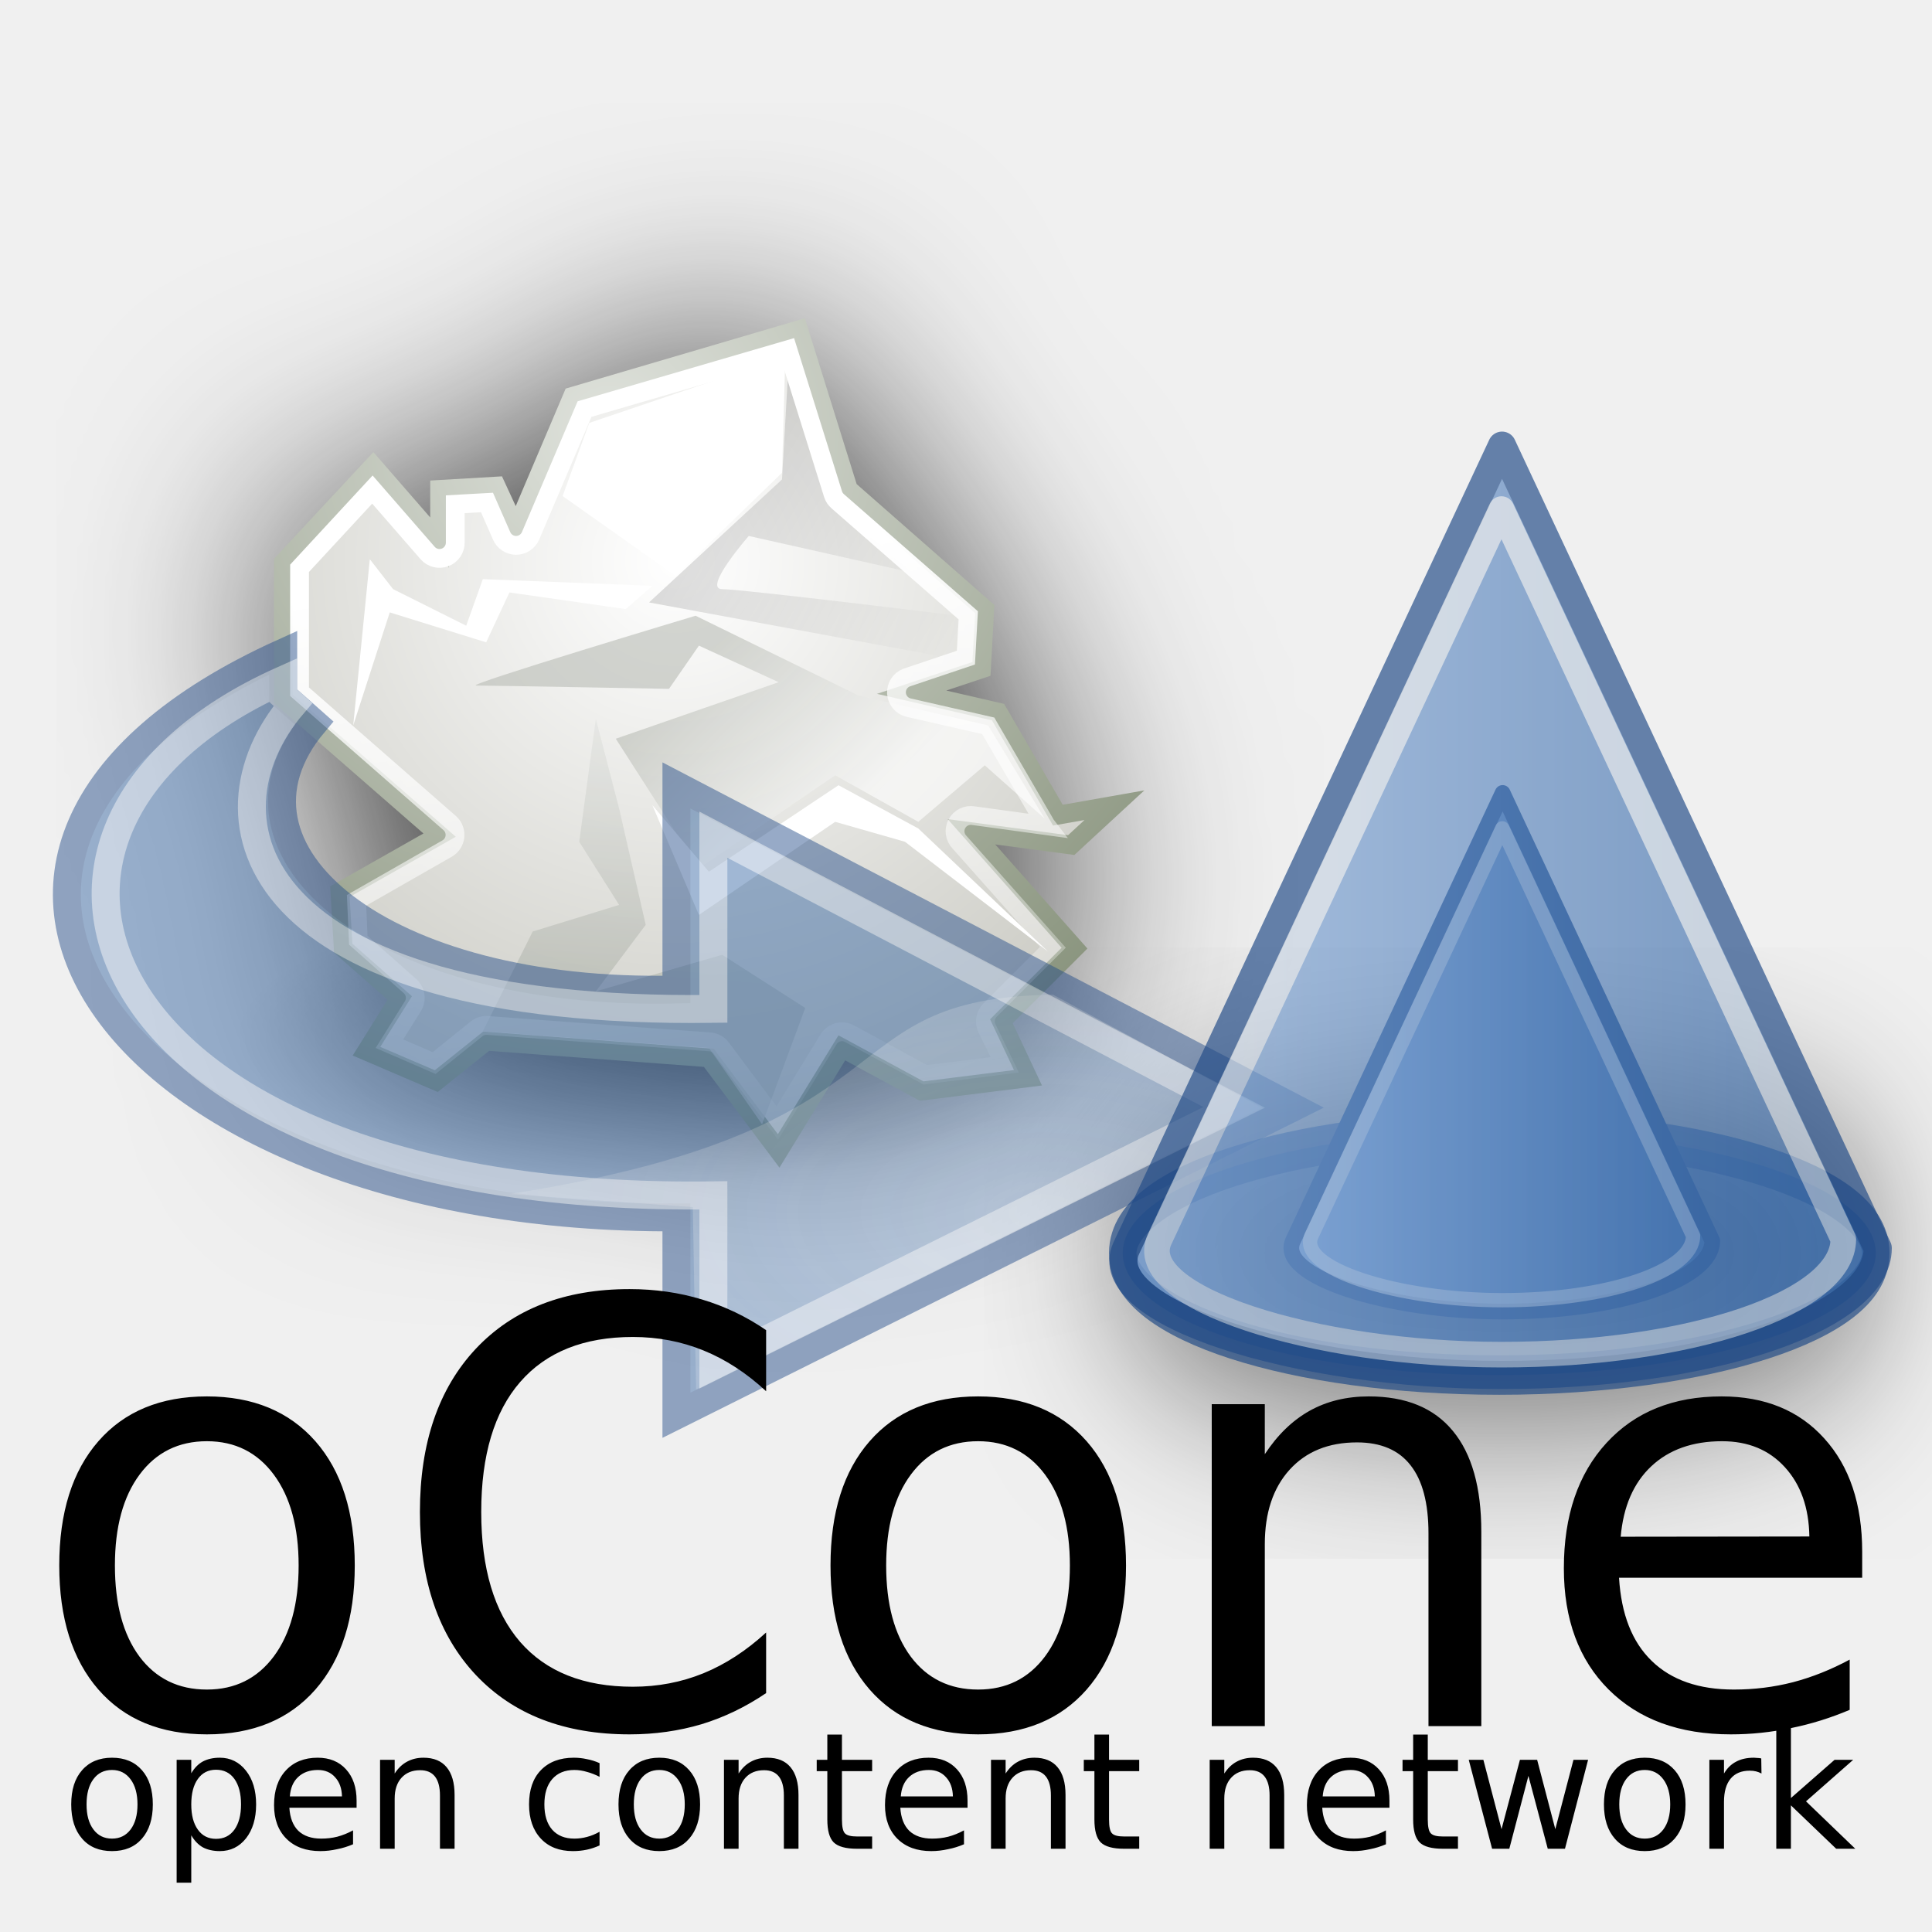
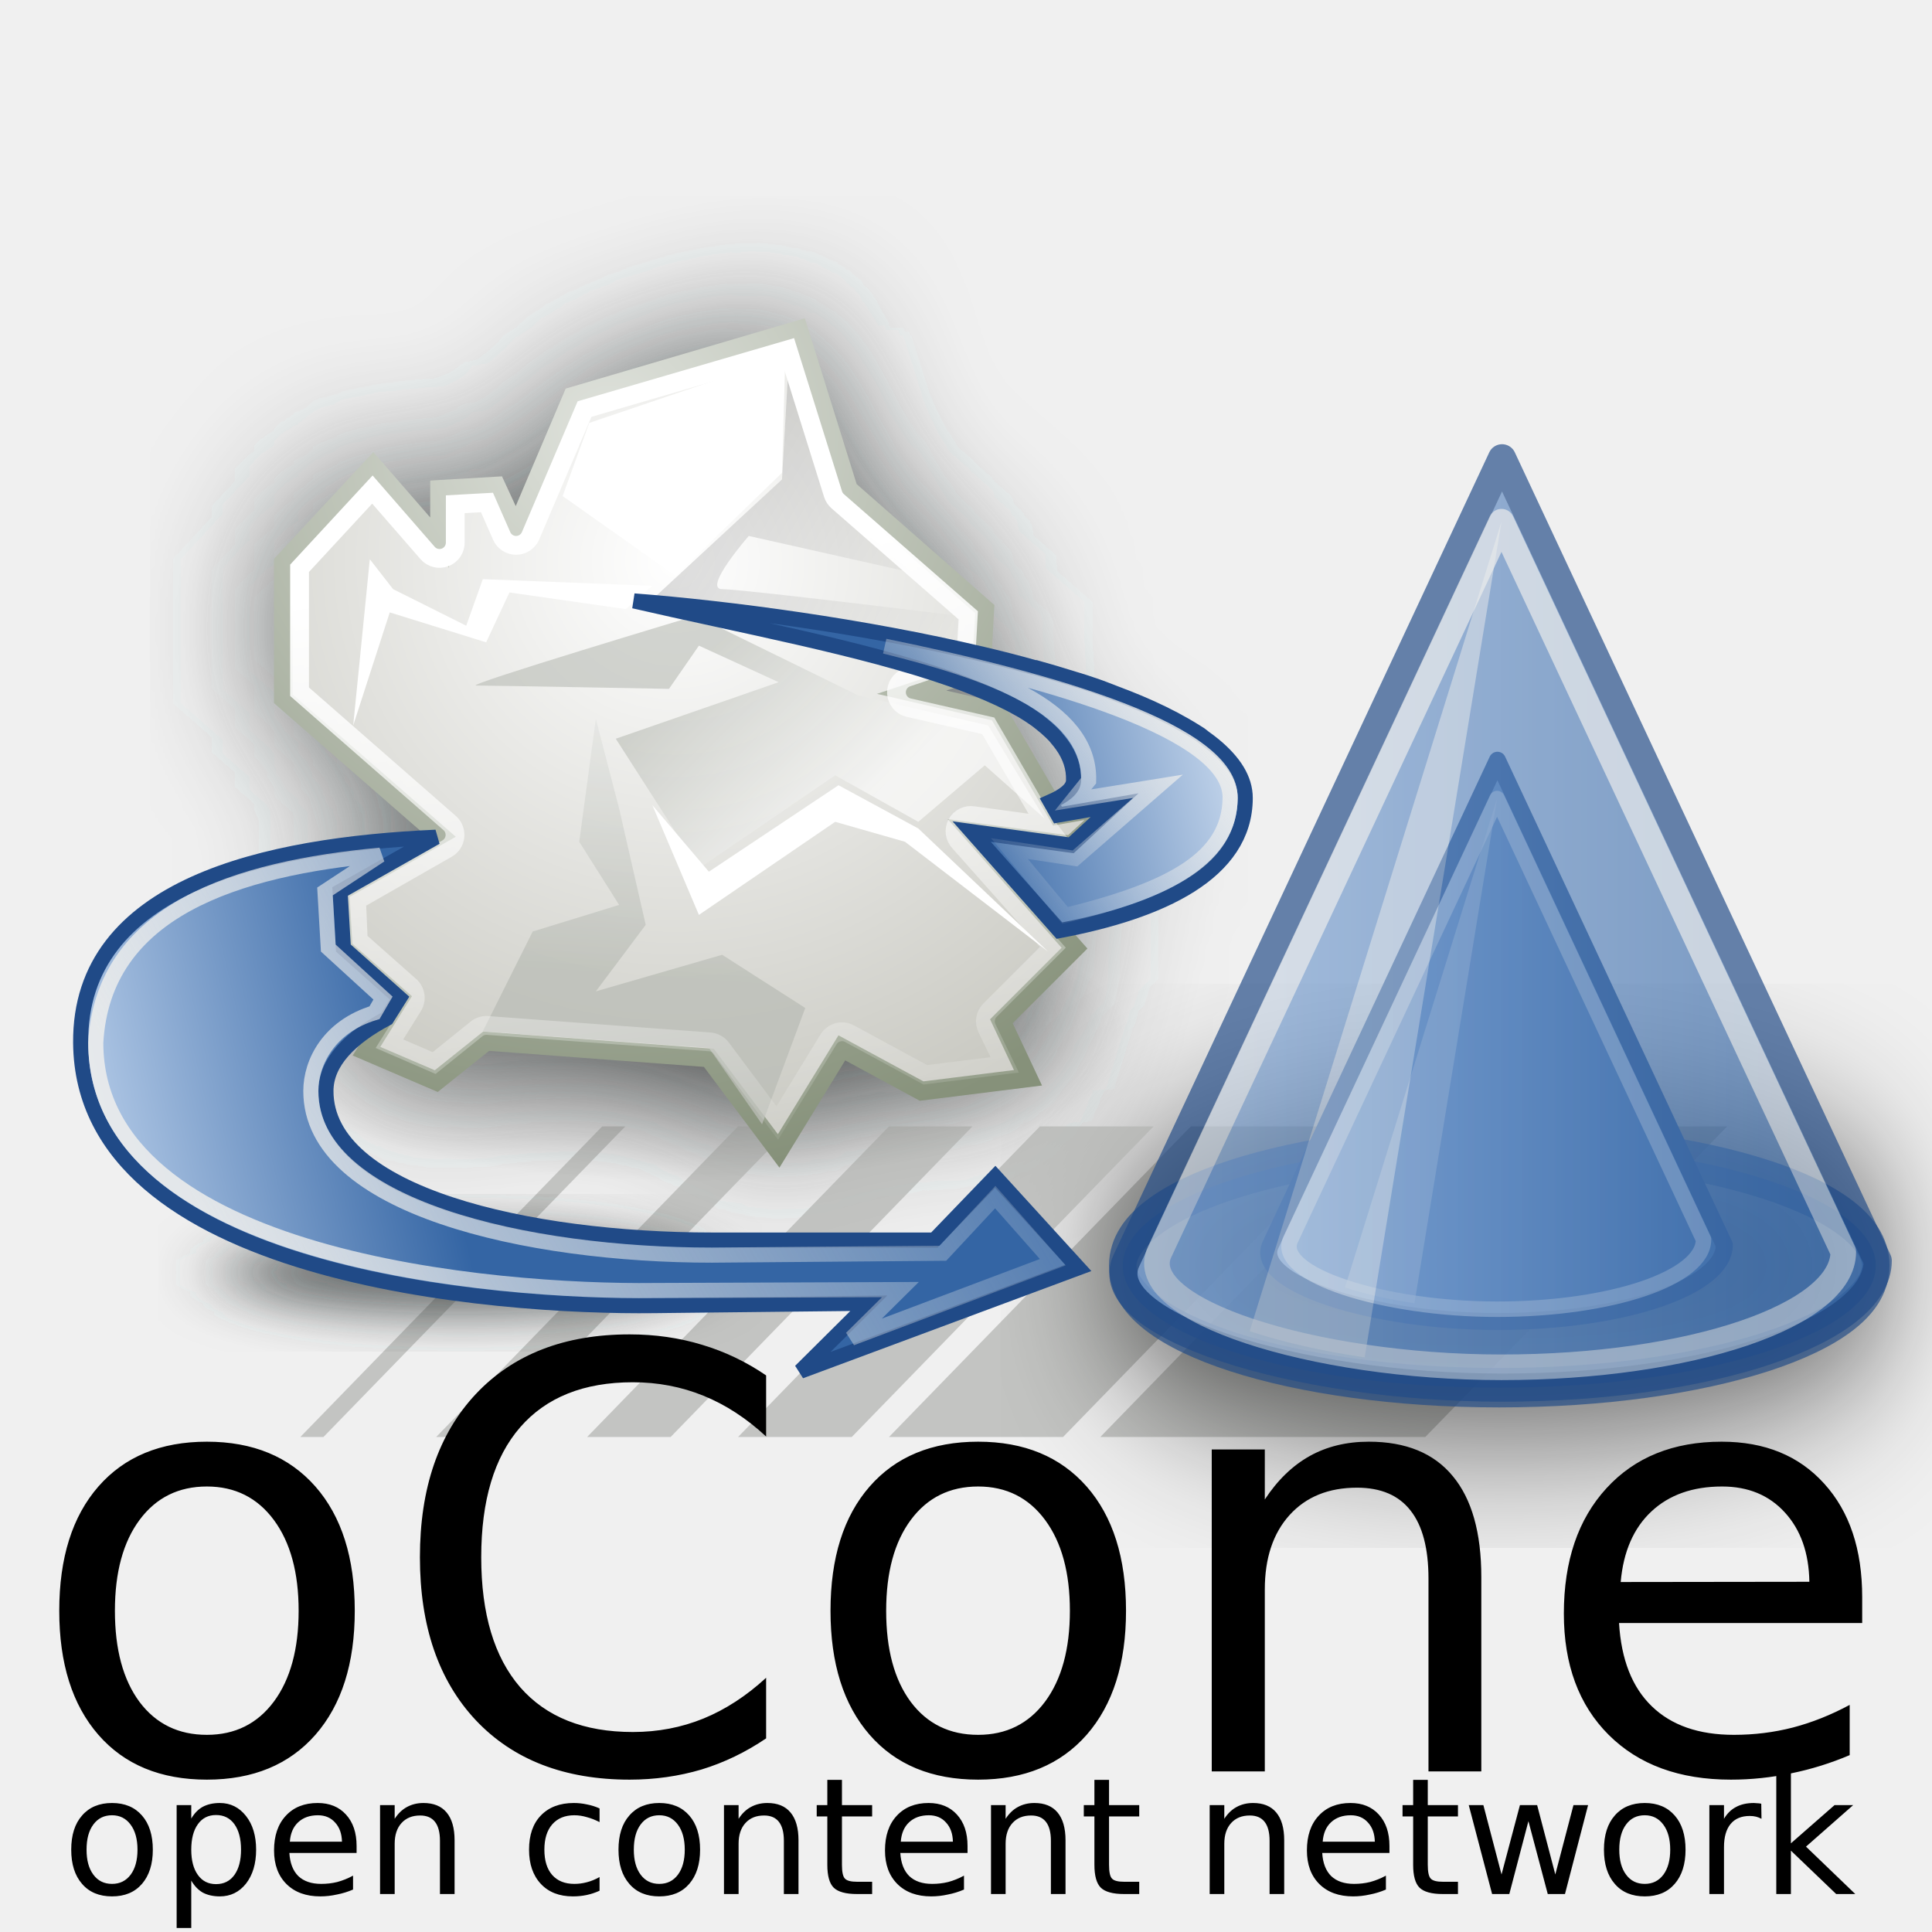
<svg xmlns="http://www.w3.org/2000/svg" xmlns:xlink="http://www.w3.org/1999/xlink" width="128" height="128" id="svg2" version="1.0">
  <defs id="defs4">
+     <linearGradient id="linearGradient6229">
+       <stop style="stop-color:#eeeeec;stop-opacity:1;" offset="0" id="stop6231" />
+       <stop style="stop-color:#eeeeec;stop-opacity:0;" offset="1" id="stop6233" />
+     </linearGradient>
+     <linearGradient id="linearGradient6221">
+       <stop style="stop-color:#eeeeec;stop-opacity:1;" offset="0" id="stop6223" />
+       <stop style="stop-color:#eeeeec;stop-opacity:0;" offset="1" id="stop6225" />
+     </linearGradient>
+     <linearGradient id="linearGradient4254">
+       <stop style="stop-color:#b3cae7;stop-opacity:1;" offset="0" id="stop4256" />
+       <stop id="stop4264" offset="0.283" style="stop-color:#3465a4;stop-opacity:1;" />
+       <stop id="stop4262" offset="0.753" style="stop-color:#3465a4;stop-opacity:1;" />
+       <stop style="stop-color:#cbdbef;stop-opacity:1;" offset="1" id="stop4258" />
+     </linearGradient>
    <linearGradient id="linearGradient9250">
      <stop style="stop-color:#8baedb;stop-opacity:1;" offset="0" id="stop9252" />
      <stop style="stop-color:#3465a4;stop-opacity:1;" offset="1" id="stop9254" />
    </linearGradient>
    <linearGradient id="linearGradient5346">
      <stop style="stop-color:#204a87;stop-opacity:1;" offset="0" id="stop5348" />
      <stop style="stop-color:#204a87;stop-opacity:0;" offset="1" id="stop5350" />
    </linearGradient>
    <linearGradient id="linearGradient5338">
      <stop style="stop-color:#3465a4;stop-opacity:1;" offset="0" id="stop5340" />
      <stop style="stop-color:#3465a4;stop-opacity:0;" offset="1" id="stop5342" />
    </linearGradient>
    <linearGradient gradientUnits="userSpaceOnUse" y2="48.405" x2="23.719" y1="14.464" x1="19.451" id="linearGradient5172" xlink:href="#linearGradient5166" />
    <radialGradient r="22.597" fy="10.854" fx="20.09" cy="10.854" cx="20.09" gradientTransform="matrix(1.790269,0,0,1.769263,-15.81394,-11.94997)" gradientUnits="userSpaceOnUse" id="radialGradient5363" xlink:href="#linearGradient5196" />
    <radialGradient r="22.597" fy="14.211" fx="23.688" cy="14.211" cx="23.688" gradientTransform="matrix(2.135667,0,0,2.110607,-26.90176,-15.66914)" gradientUnits="userSpaceOnUse" id="radialGradient5361" xlink:href="#linearGradient5188" />
    <linearGradient gradientUnits="userSpaceOnUse" y2="18.39" x2="38.714" y1="10.612" x1="25.633" id="linearGradient5182" xlink:href="#linearGradient5176" />
    <linearGradient y2="14.412" x2="23.585" y1="36.51" x1="22.009" gradientUnits="userSpaceOnUse" id="linearGradient5170" xlink:href="#linearGradient5162" />
    <linearGradient gradientUnits="userSpaceOnUse" y2="28.555" x2="32.601" y1="20.246" x1="24.366" id="linearGradient5168" xlink:href="#linearGradient5162" />
    <radialGradient gradientUnits="userSpaceOnUse" gradientTransform="matrix(1,0,0,0.325103,0,27.44386)" r="21.478" fy="40.664" fx="24.837" cy="40.664" cx="24.837" id="radialGradient5156" xlink:href="#linearGradient5150" />
    <radialGradient r="20.531" fy="35.878" fx="24.446" cy="35.878" cx="24.446" gradientTransform="matrix(2.049266,0,0,2.049266,-25.65002,-37.31089)" gradientUnits="userSpaceOnUse" id="radialGradient1366" xlink:href="#linearGradient11520" />
    <radialGradient r="6.566" fy="44.565" fx="30.204" cy="44.565" cx="30.204" gradientTransform="matrix(1,0,0,0.338462,0,29.48178)" gradientUnits="userSpaceOnUse" id="radialGradient1356" xlink:href="#linearGradient11508" />
    <radialGradient r="3.834" fy="15.048" fx="27.577" cy="15.048" cx="27.577" gradientTransform="matrix(1.243453,0,0,1.243453,-6.713754,-3.742847)" gradientUnits="userSpaceOnUse" id="radialGradient1354" xlink:href="#linearGradient11494" />
    <radialGradient r="3.834" fy="16.049" fx="27.577" cy="16.049" cx="27.577" gradientTransform="matrix(1.243453,0,0,1.243453,-6.713754,-3.742847)" gradientUnits="userSpaceOnUse" id="radialGradient1352" xlink:href="#linearGradient11494" />
    <radialGradient r="20.531" fy="35.878" fx="24.446" cy="35.878" cx="24.446" gradientTransform="matrix(1.995058,0,0,1.995058,-24.32488,-35.70087)" gradientUnits="userSpaceOnUse" id="radialGradient1350" xlink:href="#linearGradient11520" />
    <radialGradient r="6.566" fy="44.565" fx="30.204" cy="44.565" cx="30.204" gradientTransform="matrix(1,0,0,0.338462,0,29.48178)" gradientUnits="userSpaceOnUse" id="radialGradient1348" xlink:href="#linearGradient11508" />
    <radialGradient xlink:href="#linearGradient11508" id="radialGradient11532" gradientUnits="userSpaceOnUse" gradientTransform="matrix(1,0,0,0.338462,0,29.48178)" cx="30.204" cy="44.565" fx="30.204" fy="44.565" r="6.566" />
    <radialGradient xlink:href="#linearGradient11520" id="radialGradient11526" cx="24.446" cy="35.878" fx="24.446" fy="35.878" r="20.531" gradientUnits="userSpaceOnUse" gradientTransform="matrix(1.995058,0,0,1.995058,-24.32488,-35.70087)" />
    <radialGradient xlink:href="#linearGradient11508" id="radialGradient11514" cx="30.204" cy="44.565" fx="30.204" fy="44.565" r="6.566" gradientTransform="matrix(1,0,0,0.338462,0,29.48178)" gradientUnits="userSpaceOnUse" />
    <radialGradient xlink:href="#linearGradient11494" id="radialGradient11504" gradientUnits="userSpaceOnUse" gradientTransform="matrix(1.243453,0,0,1.243453,-6.713754,-3.742847)" cx="27.577" cy="16.049" fx="27.577" fy="16.049" r="3.834" />
    <radialGradient xlink:href="#linearGradient11494" id="radialGradient11500" cx="27.577" cy="15.048" fx="27.577" fy="15.048" r="3.834" gradientUnits="userSpaceOnUse" gradientTransform="matrix(1.243453,0,0,1.243453,-6.713754,-3.742847)" />
    <radialGradient xlink:href="#linearGradient11399" id="radialGradient11441" gradientUnits="userSpaceOnUse" gradientTransform="matrix(1,0,0,0.487395,0,20.06483)" cx="12.071" cy="39.143" fx="12.071" fy="39.143" r="8.5" />
    <linearGradient xlink:href="#linearGradient11415" id="linearGradient11439" gradientUnits="userSpaceOnUse" gradientTransform="translate(-60.85714,0.428571)" x1="13.267" y1="19.774" x2="26.759" y2="33.462" />
    <linearGradient xlink:href="#linearGradient11415" id="linearGradient11427" gradientUnits="userSpaceOnUse" x1="9.696" y1="9.346" x2="35.68" y2="39.034" gradientTransform="translate(-60.57143,0)" />
    <linearGradient xlink:href="#linearGradient11415" id="linearGradient11425" gradientUnits="userSpaceOnUse" x1="15.828" y1="3.774" x2="43.616" y2="34.462" gradientTransform="translate(-60.28571,-0.285714)" />
    <linearGradient id="linearGradient11399">
      <stop style="stop-color:#000000;stop-opacity:1;" offset="0" id="stop11401" />
      <stop style="stop-color:#000000;stop-opacity:0;" offset="1" id="stop11403" />
    </linearGradient>
    <linearGradient id="linearGradient11415">
      <stop style="stop-color:#204a87;stop-opacity:0;" offset="0" id="stop11417" />
      <stop id="stop11423" offset="0.5" style="stop-color:#204a87;stop-opacity:1;" />
      <stop style="stop-color:#204a87;stop-opacity:0;" offset="1" id="stop11419" />
    </linearGradient>
    <linearGradient id="linearGradient11494">
      <stop style="stop-color:#ef2929;stop-opacity:1;" offset="0" id="stop11496" />
      <stop style="stop-color:#ef2929;stop-opacity:0;" offset="1" id="stop11498" />
    </linearGradient>
    <linearGradient id="linearGradient11508">
      <stop style="stop-color:#000000;stop-opacity:1;" offset="0" id="stop11510" />
      <stop style="stop-color:#000000;stop-opacity:0;" offset="1" id="stop11512" />
    </linearGradient>
    <linearGradient id="linearGradient11520">
      <stop style="stop-color:#ffffff;stop-opacity:1;" offset="0" id="stop11522" />
      <stop style="stop-color:#dcdcdc;stop-opacity:1;" offset="1" id="stop11524" />
    </linearGradient>
    <linearGradient id="linearGradient5150">
      <stop id="stop5152" offset="0" style="stop-color:black;stop-opacity:1;" />
      <stop id="stop5154" offset="1" style="stop-color:black;stop-opacity:0;" />
    </linearGradient>
    <linearGradient id="linearGradient5162">
      <stop id="stop5164" offset="0" style="stop-color:#babdb6;stop-opacity:1;" />
      <stop id="stop5166" offset="1" style="stop-color:white;stop-opacity:1;" />
    </linearGradient>
    <linearGradient id="linearGradient5176">
      <stop id="stop5178" offset="0" style="stop-color:black;stop-opacity:1;" />
      <stop id="stop5180" offset="1" style="stop-color:black;stop-opacity:0;" />
    </linearGradient>
    <linearGradient id="linearGradient5188">
      <stop id="stop5190" offset="0" style="stop-color:white;stop-opacity:1;" />
      <stop id="stop5192" offset="1" style="stop-color:#aeaea3;stop-opacity:1;" />
    </linearGradient>
    <linearGradient id="linearGradient5196">
      <stop id="stop5198" offset="0" style="stop-color:#dfe2dc;stop-opacity:1;" />
      <stop id="stop5200" offset="1" style="stop-color:#86917a;stop-opacity:1;" />
    </linearGradient>
    <linearGradient id="linearGradient5166">
      <stop id="stop5168" offset="0" style="stop-color:white;stop-opacity:1;" />
      <stop id="stop5170" offset="1" style="stop-color:white;stop-opacity:0;" />
    </linearGradient>
    <linearGradient id="linearGradient2187">
      <stop style="stop-color:#ffffff;stop-opacity:1;" offset="0" id="stop2189" />
      <stop style="stop-color:#ffffff;stop-opacity:0;" offset="1" id="stop2191" />
    </linearGradient>
    <linearGradient id="linearGradient2308">
      <stop id="stop2310" offset="0" style="stop-color:#edd400;stop-opacity:1;" />
      <stop id="stop2312" offset="1" style="stop-color:#edd400;stop-opacity:0;" />
    </linearGradient>
    <linearGradient id="linearGradient2326">
      <stop id="stop2328" offset="0" style="stop-color:#ffffff;stop-opacity:1;" />
      <stop id="stop2330" offset="1" style="stop-color:#ffffff;stop-opacity:0;" />
    </linearGradient>
    <linearGradient xlink:href="#linearGradient5338" id="linearGradient5359" gradientUnits="userSpaceOnUse" x1="21.47" y1="21.705" x2="22.182" y2="12.394" />
    <linearGradient xlink:href="#linearGradient5346" id="linearGradient5361" gradientUnits="userSpaceOnUse" x1="21.47" y1="21.705" x2="22.182" y2="12.394" />
    <linearGradient xlink:href="#linearGradient2187" id="linearGradient5363" gradientUnits="userSpaceOnUse" gradientTransform="matrix(0,0.8776898,1.542604,0,-4.747699,6.1285)" x1="17.061" y1="11.395" x2="12.624" y2="12.584" />
    <radialGradient xlink:href="#linearGradient2326" id="radialGradient5365" gradientUnits="userSpaceOnUse" gradientTransform="matrix(-3.28552,0,0,-1.723054,89.10224,59.9971)" cx="15.094" cy="13.283" fx="15.094" fy="13.283" r="10.165" />
    <linearGradient xlink:href="#linearGradient9250" id="linearGradient9262" gradientUnits="userSpaceOnUse" gradientTransform="translate(-7.247845,0.5303301)" x1="49.069" y1="26.809" x2="76.868" y2="26.809" />
-     <linearGradient xlink:href="#linearGradient9250" id="linearGradient9278" gradientUnits="userSpaceOnUse" gradientTransform="translate(-7.247845,0.5303301)" x1="49.069" y1="26.809" x2="76.868" y2="26.809" />
-     <radialGradient xlink:href="#linearGradient2326" id="radialGradient12246" gradientUnits="userSpaceOnUse" gradientTransform="matrix(-6.127166,0,0,-3.213322,161.6009,123.0247)" cx="15.094" cy="13.283" fx="15.094" fy="13.283" r="10.165" />
    <linearGradient xlink:href="#linearGradient2187" id="linearGradient12249" gradientUnits="userSpaceOnUse" gradientTransform="matrix(0,-0.8776898,1.542604,0,-4.570922,61.05348)" x1="17.061" y1="11.395" x2="12.624" y2="12.584" />
    <linearGradient xlink:href="#linearGradient5338" id="linearGradient12252" gradientUnits="userSpaceOnUse" x1="21.47" y1="21.705" x2="22.182" y2="12.394" gradientTransform="translate(0.1767767,-3.181981)" />
    <linearGradient xlink:href="#linearGradient5346" id="linearGradient12254" gradientUnits="userSpaceOnUse" x1="21.47" y1="21.705" x2="22.182" y2="12.394" gradientTransform="translate(0.1767767,-3.181981)" />
    <linearGradient xlink:href="#linearGradient5338" id="linearGradient12271" gradientUnits="userSpaceOnUse" gradientTransform="matrix(1,0,0,-1,0.1767767,67.18198)" x1="21.47" y1="21.705" x2="22.182" y2="12.394" />
    <linearGradient xlink:href="#linearGradient5346" id="linearGradient12273" gradientUnits="userSpaceOnUse" gradientTransform="matrix(1,0,0,-1,0.1767767,67.18198)" x1="21.47" y1="21.705" x2="22.182" y2="12.394" />
-     <linearGradient xlink:href="#linearGradient2187" id="linearGradient12276" gradientUnits="userSpaceOnUse" gradientTransform="matrix(0,-1.636804,2.876801,0,-13.4198,130.9288)" x1="17.061" y1="11.395" x2="12.624" y2="12.584" />
-     <linearGradient xlink:href="#linearGradient5338" id="linearGradient12278" gradientUnits="userSpaceOnUse" gradientTransform="matrix(1.8649,0,0,-1.8649,-4.565818,142.3578)" x1="21.47" y1="21.705" x2="22.182" y2="12.394" />
-     <linearGradient xlink:href="#linearGradient5346" id="linearGradient12280" gradientUnits="userSpaceOnUse" gradientTransform="matrix(1.8649,0,0,-1.8649,-4.565818,142.3578)" x1="21.47" y1="21.705" x2="22.182" y2="12.394" />
-     <filter x="-0.184" width="1.369" y="-0.751" height="2.502" id="filter3552">
-       <feGaussianBlur stdDeviation="2.637" id="feGaussianBlur3554" />
-     </filter>
    <radialGradient xlink:href="#linearGradient5150" id="radialGradient3576" gradientUnits="userSpaceOnUse" gradientTransform="matrix(1,0,0,0.325103,0,27.44386)" cx="24.837" cy="40.664" fx="24.837" fy="40.664" r="21.478" />
    <radialGradient xlink:href="#linearGradient5188" id="radialGradient3578" gradientUnits="userSpaceOnUse" gradientTransform="matrix(2.135667,0,0,2.110607,-26.90176,-15.66914)" cx="23.688" cy="14.211" fx="23.688" fy="14.211" r="22.597" />
    <radialGradient xlink:href="#linearGradient5196" id="radialGradient3580" gradientUnits="userSpaceOnUse" gradientTransform="matrix(1.790269,0,0,1.769263,-15.81394,-11.94997)" cx="20.09" cy="10.854" fx="20.09" fy="10.854" r="22.597" />
    <linearGradient xlink:href="#linearGradient5162" id="linearGradient3582" gradientUnits="userSpaceOnUse" x1="22.009" y1="36.51" x2="23.585" y2="14.412" />
    <linearGradient xlink:href="#linearGradient5162" id="linearGradient3584" gradientUnits="userSpaceOnUse" x1="24.366" y1="20.246" x2="32.601" y2="28.555" />
    <linearGradient xlink:href="#linearGradient5176" id="linearGradient3586" gradientUnits="userSpaceOnUse" x1="25.633" y1="10.612" x2="38.714" y2="18.39" />
    <linearGradient xlink:href="#linearGradient5166" id="linearGradient3588" gradientUnits="userSpaceOnUse" x1="19.451" y1="14.464" x2="23.719" y2="48.405" />
    <linearGradient xlink:href="#linearGradient5176" id="linearGradient3594" gradientUnits="userSpaceOnUse" x1="25.633" y1="10.612" x2="38.714" y2="18.39" gradientTransform="matrix(1.245798,0,0,1.245798,-69.49825,56.06516)" />
    <linearGradient xlink:href="#linearGradient5162" id="linearGradient3598" gradientUnits="userSpaceOnUse" x1="24.366" y1="20.246" x2="32.601" y2="28.555" gradientTransform="matrix(1.245798,0,0,1.245798,-69.49825,56.06516)" />
    <linearGradient xlink:href="#linearGradient5162" id="linearGradient3601" gradientUnits="userSpaceOnUse" x1="22.009" y1="36.51" x2="23.585" y2="14.412" gradientTransform="matrix(1.245798,0,0,1.245798,-69.49825,56.06516)" />
    <radialGradient xlink:href="#linearGradient5188" id="radialGradient3604" gradientUnits="userSpaceOnUse" gradientTransform="matrix(2.660609,0,0,-2.629389,-103.0124,91.45542)" cx="23.688" cy="14.211" fx="23.688" fy="14.211" r="22.597" />
    <radialGradient xlink:href="#linearGradient5196" id="radialGradient3606" gradientUnits="userSpaceOnUse" gradientTransform="matrix(2.230313,0,0,-2.204144,-89.19922,86.82208)" cx="20.09" cy="10.854" fx="20.09" fy="10.854" r="22.597" />
-     <filter x="-0.273" width="1.546" y="-0.276" height="1.553" id="filter9791">
-       <feGaussianBlur stdDeviation="7.519" id="feGaussianBlur9793" />
+     <linearGradient xlink:href="#linearGradient6221" id="linearGradient6227" x1="16.804" y1="86.622" x2="70.25" y2="56.156" gradientUnits="userSpaceOnUse" />
+     <linearGradient xlink:href="#linearGradient6229" id="linearGradient6235" x1="76.51" y1="46.078" x2="65.207" y2="57.745" gradientUnits="userSpaceOnUse" />
+     <linearGradient xlink:href="#linearGradient9250" id="linearGradient7213" gradientUnits="userSpaceOnUse" gradientTransform="translate(-7.247845,0.5303301)" x1="49.069" y1="26.809" x2="76.868" y2="26.809" />
+     <linearGradient xlink:href="#linearGradient9250" id="linearGradient7217" gradientUnits="userSpaceOnUse" gradientTransform="matrix(1.8649,0,0,1.8649,41.98595,10.31476)" x1="49.069" y1="26.809" x2="76.868" y2="26.809" />
+     <linearGradient xlink:href="#linearGradient9250" id="linearGradient8203" gradientUnits="userSpaceOnUse" gradientTransform="matrix(1.8649,0,0,1.8649,41.98595,10.31476)" x1="49.069" y1="26.809" x2="76.868" y2="26.809" />
+     <linearGradient xlink:href="#linearGradient9250" id="linearGradient8205" gradientUnits="userSpaceOnUse" gradientTransform="matrix(1.8649,0,0,1.8649,41.98595,10.31476)" x1="49.069" y1="26.809" x2="76.868" y2="26.809" />
+     <linearGradient xlink:href="#linearGradient4254" id="linearGradient9185" gradientUnits="userSpaceOnUse" x1="4.843" y1="70.455" x2="83" y2="52.07" />
+     <filter x="-0.161" width="1.321" y="-0.654" height="2.309" id="filter13314">
+       <feGaussianBlur stdDeviation="2.298" id="feGaussianBlur13316" />
+     </filter>
+     <filter x="-0.16" width="1.32" y="-0.162" height="1.324" id="filter14369">
+       <feGaussianBlur stdDeviation="4.503" id="feGaussianBlur14371" />
+     </filter>
+     <filter x="-0.162" width="1.323" y="-0.578" height="2.155" id="filter15472">
+       <feGaussianBlur stdDeviation="2.489" id="feGaussianBlur15474" />
    </filter>
  </defs>
  <g id="layer1">
-     <path style="color:#000000;fill:#000000;fill-opacity:1;fill-rule:evenodd;stroke:none;stroke-width:1.246;stroke-linecap:butt;stroke-linejoin:miter;marker:none;marker-start:none;marker-mid:none;marker-end:none;stroke-miterlimit:4;stroke-dasharray:none;stroke-dashoffset:0;stroke-opacity:1;visibility:visible;display:inline;overflow:visible;filter:url(#filter9791);opacity:0.782" d="M 52.906,21.844 L 37.938,26.25 L 34.188,35.062 L 32.875,32.219 L 29.125,32.438 L 29.125,35.938 L 24.719,30.875 L 18.781,37.281 L 18.781,46.312 L 29.125,55.344 L 22.531,59.062 L 22.75,62.812 L 26.469,66.125 L 24.281,69.656 L 28.906,71.625 L 32.219,68.969 L 46.969,70.094 L 51.594,76.25 L 55.781,69.438 L 61.062,72.281 L 68.094,71.406 L 66.344,67.656 L 71.188,62.812 L 64.375,55.094 L 70.969,56 L 73.844,53.344 L 70.094,54 L 66.125,47.188 L 60.406,45.844 L 65.031,44.312 L 65.25,40.344 L 56.219,32.438 L 52.906,21.844 z " id="path3560" />
-     <path transform="matrix(1.820868,0,0,2.613009,-1.903539,-9.384601)" d="M 69.296 35.362 A 13.7 3.094 0 1 1  41.896,35.362 A 13.7 3.094 0 1 1  69.296 35.362 z" id="path2271" style="opacity:0.658;fill:#000000;fill-opacity:1;stroke:#000000;stroke-width:1;stroke-linejoin:round;stroke-miterlimit:4;stroke-dasharray:none;stroke-dashoffset:0;stroke-opacity:1;filter:url(#filter3552)" />
-     <path style="opacity:1;fill:#3465a4;fill-opacity:0.637;stroke:#204a87;stroke-width:1;stroke-linejoin:round;stroke-miterlimit:4;stroke-dasharray:none;stroke-dashoffset:0;stroke-opacity:0.677" id="path10249" d="M 69.296 35.362 A 13.7 3.094 0 1 1  41.896,35.362 A 13.7 3.094 0 1 1  69.296 35.362 z" transform="matrix(1.820868,0,0,2.613009,-1.903539,-9.384601)" />
+     <path style="color:#000000;fill:#2e3436;fill-opacity:1;fill-rule:evenodd;stroke:#2e3436;stroke-width:1.246;stroke-linecap:butt;stroke-linejoin:miter;marker:none;marker-start:none;marker-mid:none;marker-end:none;stroke-miterlimit:4;stroke-dasharray:none;stroke-dashoffset:0;stroke-opacity:1;visibility:visible;display:inline;overflow:visible;filter:url(#filter14369);opacity:0.713" d="M 52.906,21.844 L 37.938,26.25 L 34.188,35.062 L 32.875,32.219 L 29.125,32.438 L 29.125,35.938 L 24.719,30.875 L 18.781,37.281 L 18.781,46.312 L 29.125,55.344 L 22.531,59.062 L 22.75,62.812 L 26.469,66.125 L 24.281,69.656 L 28.906,71.625 L 32.219,68.969 L 46.969,70.094 L 51.594,76.25 L 55.781,69.438 L 61.062,72.281 L 68.094,71.406 L 66.344,67.656 L 71.188,62.812 L 64.375,55.094 L 70.969,56 L 73.844,53.344 L 70.094,54 L 66.125,47.188 L 60.406,45.844 L 65.031,44.312 L 65.25,40.344 L 56.219,32.438 L 52.906,21.844 z " id="path13322" />
+     <path id="path11152" d="M 92.897,74.625 L 114.43,74.625 L 94.43,95.205 L 72.897,95.205 L 92.897,74.625 z " style="fill:#b4b5b2;fill-opacity:0.739;stroke:none;stroke-width:1;stroke-linejoin:round;stroke-miterlimit:4;stroke-dashoffset:0;stroke-opacity:0.876" />
+     <path style="fill:#b4b5b2;fill-opacity:0.739;stroke:none;stroke-width:1;stroke-linejoin:round;stroke-miterlimit:4;stroke-dashoffset:0;stroke-opacity:0.876" d="M 78.897,74.625 L 90.43,74.625 L 70.43,95.205 L 58.897,95.205 L 78.897,74.625 z " id="rect10160" />
+     <path transform="matrix(1.820868,0,0,2.613009,-1.903539,-8.547999)" d="M 69.296 35.362 A 13.7 3.094 0 1 1  41.896,35.362 A 13.7 3.094 0 1 1  69.296 35.362 z" id="path11154" style="opacity:1;fill:#000000;fill-opacity:0.637;stroke:#000000;stroke-width:1;stroke-linejoin:round;stroke-miterlimit:4;stroke-dasharray:none;stroke-dashoffset:0;stroke-opacity:1;filter:url(#filter13314)" />
+     <path id="path11132" d="M 68.897,74.625 L 76.43,74.625 L 56.43,95.205 L 48.897,95.205 L 68.897,74.625 z " style="fill:#b4b5b2;fill-opacity:0.739;stroke:none;stroke-width:1;stroke-linejoin:round;stroke-miterlimit:4;stroke-dashoffset:0;stroke-opacity:0.876" />
+     <path style="fill:#b4b5b2;fill-opacity:0.739;stroke:none;stroke-width:1;stroke-linejoin:round;stroke-miterlimit:4;stroke-dashoffset:0;stroke-opacity:0.876" d="M 58.897,74.625 L 64.43,74.625 L 44.43,95.205 L 38.897,95.205 L 58.897,74.625 z " id="path11134" />
+     <path id="path11136" d="M 48.897,74.625 L 52.43,74.625 L 32.43,95.205 L 28.897,95.205 L 48.897,74.625 z " style="fill:#b4b5b2;fill-opacity:0.739;stroke:none;stroke-width:1;stroke-linejoin:round;stroke-miterlimit:4;stroke-dashoffset:0;stroke-opacity:0.876" />
+     <path style="fill:#b4b5b2;fill-opacity:0.739;stroke:none;stroke-width:1;stroke-linejoin:round;stroke-miterlimit:4;stroke-dashoffset:0;stroke-opacity:0.876" d="M 39.897,74.625 L 41.43,74.625 L 21.43,95.205 L 19.897,95.205 L 39.897,74.625 z " id="path11138" />
+     <path style="opacity:0.713;fill:#2e3436;fill-opacity:1;stroke:#2e3436;stroke-width:1;stroke-linejoin:round;stroke-miterlimit:4;stroke-dasharray:none;stroke-dashoffset:0;stroke-opacity:1;filter:url(#filter15472)" id="path14373" d="M 45 83.062 A 15 3.688 0 1 1  15,83.062 A 15 3.688 0 1 1  45 83.062 z" transform="matrix(1.006316,0,0,0.6528115,0.3105151,30.08834)" />
+     <path style="opacity:1;fill:#3465a4;fill-opacity:0.637;stroke:#204a87;stroke-width:1;stroke-linejoin:round;stroke-miterlimit:4;stroke-dasharray:none;stroke-dashoffset:0;stroke-opacity:0.677" id="path10249" d="M 69.296 35.362 A 13.7 3.094 0 1 1  41.896,35.362 A 13.7 3.094 0 1 1  69.296 35.362 z" transform="matrix(1.820868,0,0,2.613009,-1.903539,-8.547999)" />
    <g id="g2286" transform="matrix(1.245798,0,0,1.245798,15.25175,19.31516)">
      <path transform="matrix(1.106996,0,0,1.106996,-3.364576,-5.411516)" d="M 46.315 40.664 A 21.478 6.983 0 1 1  3.359,40.664 A 21.478 6.983 0 1 1  46.315 40.664 z" id="path4275" style="opacity:0.326;color:#000000;fill:url(#radialGradient5156);fill-opacity:1;fill-rule:evenodd;stroke:none;stroke-width:1;stroke-linecap:butt;stroke-linejoin:miter;marker:none;marker-start:none;marker-mid:none;marker-end:none;stroke-miterlimit:4;stroke-dasharray:none;stroke-dashoffset:0;stroke-opacity:1;visibility:visible;display:inline;overflow:visible" />
      <path id="path4273" d="M 9.016,37.57 L 7.248,40.399 L 10.96,41.99 L 13.612,39.868 L 25.456,40.752 L 29.168,45.702 L 32.527,40.222 L 36.77,42.52 L 42.426,41.813 L 41.012,38.808 L 44.901,34.919 L 39.421,28.731 L 44.725,29.438 L 47.023,27.317 L 44.017,27.847 L 40.835,22.367 L 36.239,21.307 L 39.952,20.069 L 40.128,16.887 L 32.88,10.523 L 30.229,2.038 L 18.208,5.574 L 15.203,12.645 L 14.142,10.347 L 11.137,10.523 L 11.137,13.352 L 7.601,9.286 L 2.828,14.412 L 2.828,21.66 L 11.137,28.908 L 5.834,31.913 L 6.01,34.919 L 9.016,37.57 z " style="opacity:1;color:#000000;fill:url(#radialGradient5361);fill-opacity:1;fill-rule:evenodd;stroke:url(#radialGradient5363);stroke-width:1;stroke-linecap:butt;stroke-linejoin:miter;marker:none;marker-start:none;marker-mid:none;marker-end:none;stroke-miterlimit:4;stroke-dasharray:none;stroke-dashoffset:0;stroke-opacity:1;visibility:visible;display:inline;overflow:visible" />
      <path id="path5158" d="M 19.445,22.721 L 18.562,29.262 L 20.683,32.62 L 16.087,34.035 L 13.435,39.338 L 25.456,40.222 L 28.284,44.288 L 30.582,38.101 L 26.163,35.272 L 19.445,37.217 L 22.097,33.681 L 20.683,27.494 L 19.445,22.721 z " style="opacity:0.77;color:#000000;fill:url(#linearGradient5170);fill-opacity:1;fill-rule:evenodd;stroke:none;stroke-width:1;stroke-linecap:butt;stroke-linejoin:miter;marker:none;marker-start:none;marker-mid:none;marker-end:none;stroke-miterlimit:4;stroke-dasharray:none;stroke-dashoffset:0;stroke-opacity:1;visibility:visible;display:inline;overflow:visible" />
      <path id="path5160" d="M 20.506,23.782 L 24.926,30.676 L 32.173,25.726 L 36.593,28.201 L 40.128,25.196 L 43.31,28.024 L 40.305,23.074 L 33.411,21.483 L 24.749,17.241 C 24.749,17.241 12.374,20.953 13.081,20.953 C 13.789,20.953 23.335,21.13 23.335,21.13 L 24.926,18.832 L 29.168,20.776 L 20.506,23.782 z " style="opacity:0.618;color:#000000;fill:url(#linearGradient5168);fill-opacity:1;fill-rule:evenodd;stroke:none;stroke-width:1;stroke-linecap:butt;stroke-linejoin:miter;marker:none;marker-start:none;marker-mid:none;marker-end:none;stroke-miterlimit:4;stroke-dasharray:none;stroke-dashoffset:0;stroke-opacity:1;visibility:visible;display:inline;overflow:visible" />
      <path id="path5172" d="M 29.522,3.452 L 19.092,6.988 L 17.678,10.877 L 23.688,15.12 L 29.345,9.639 L 29.522,3.452 z " style="opacity:1;color:#000000;fill:#ffffff;fill-opacity:1;fill-rule:evenodd;stroke:none;stroke-width:1;stroke-linecap:butt;stroke-linejoin:miter;marker:none;marker-start:none;marker-mid:none;marker-end:none;stroke-miterlimit:4;stroke-dasharray:none;stroke-dashoffset:0;stroke-opacity:1;visibility:visible;display:inline;overflow:visible" />
      <path id="path5174" d="M 29.698,3.806 L 31.997,11.23 L 36.239,14.943 L 27.577,12.998 C 27.577,12.998 25.102,15.827 26.163,15.827 C 27.224,15.827 38.714,17.241 38.714,17.241 L 38.537,19.539 L 22.274,16.534 L 29.345,9.993 L 29.698,3.806 z " style="opacity:0.135;color:#000000;fill:url(#linearGradient5182);fill-opacity:1;fill-rule:evenodd;stroke:none;stroke-width:1;stroke-linecap:butt;stroke-linejoin:miter;marker:none;marker-start:none;marker-mid:none;marker-end:none;stroke-miterlimit:4;stroke-dasharray:none;stroke-dashoffset:0;stroke-opacity:1;visibility:visible;display:inline;overflow:visible" />
      <path id="path5184" d="M 7.425,14.236 L 6.541,23.074 L 8.485,17.064 L 13.612,18.655 L 14.849,16.003 L 21.036,16.887 L 22.451,15.65 L 13.435,15.296 L 12.551,17.771 L 8.662,15.827 L 7.425,14.236 z " style="opacity:1;color:#000000;fill:#ffffff;fill-opacity:1;fill-rule:evenodd;stroke:none;stroke-width:1;stroke-linecap:butt;stroke-linejoin:miter;marker:none;marker-start:none;marker-mid:none;marker-end:none;stroke-miterlimit:4;stroke-dasharray:none;stroke-dashoffset:0;stroke-opacity:1;visibility:visible;display:inline;overflow:visible" />
      <path id="path5186" d="M 22.451,27.317 L 25.456,30.853 L 32.35,26.256 L 36.593,28.555 L 43.487,35.095 L 35.886,29.262 L 32.173,28.201 L 24.926,33.151 L 22.451,27.317 z " style="opacity:1;color:#000000;fill:#ffffff;fill-opacity:1;fill-rule:evenodd;stroke:none;stroke-width:1;stroke-linecap:butt;stroke-linejoin:miter;marker:none;marker-start:none;marker-mid:none;marker-end:none;stroke-miterlimit:4;stroke-dasharray:none;stroke-dashoffset:0;stroke-opacity:1;visibility:visible;display:inline;overflow:visible" />
      <path d="M 29.656,3.094 L 18.844,6.25 L 15.969,13 C 15.834,13.303 15.534,13.498 15.203,13.498 C 14.872,13.498 14.572,13.303 14.438,13 L 13.656,11.219 L 11.969,11.312 L 11.969,13.344 C 11.973,13.695 11.759,14.012 11.431,14.137 C 11.103,14.263 10.731,14.171 10.5,13.906 L 7.562,10.531 L 3.688,14.719 L 3.688,21.281 L 11.688,28.281 C 11.884,28.463 11.981,28.727 11.95,28.993 C 11.92,29.258 11.764,29.493 11.531,29.625 L 6.719,32.375 L 6.812,34.5 L 9.562,36.938 C 9.865,37.207 9.93,37.655 9.719,38 L 8.469,40 L 10.844,41.031 L 13.094,39.219 C 13.26,39.082 13.473,39.015 13.688,39.031 L 25.531,39.906 C 25.769,39.931 25.985,40.056 26.125,40.25 L 29.094,44.219 L 31.812,39.781 C 32.041,39.39 32.54,39.251 32.938,39.469 L 36.969,41.656 L 41.188,41.125 L 40.25,39.188 C 40.088,38.865 40.151,38.474 40.406,38.219 L 43.75,34.875 L 38.781,29.281 C 38.529,29.02 38.475,28.626 38.645,28.306 C 38.816,27.985 39.174,27.811 39.531,27.875 L 43.406,28.406 C 43.369,28.358 43.338,28.305 43.312,28.25 L 40.312,23.094 L 36.062,22.125 C 35.709,22.035 35.455,21.726 35.433,21.362 C 35.412,20.998 35.628,20.662 35.969,20.531 L 39.125,19.469 L 39.25,17.219 L 32.312,11.156 C 32.196,11.056 32.11,10.927 32.062,10.781 L 29.656,3.094 z " id="path5359" style="opacity:1;color:#000000;fill:none;fill-opacity:1;fill-rule:evenodd;stroke:url(#linearGradient5172);stroke-width:1;stroke-linecap:butt;stroke-linejoin:miter;marker:none;marker-start:none;marker-mid:none;marker-end:none;stroke-miterlimit:4;stroke-dasharray:none;stroke-dashoffset:0;stroke-opacity:1;visibility:visible;display:inline;overflow:visible" xlink:href="#path4273" />
    </g>
-     <g id="g12282" style="opacity:0.673">
-       <path id="path1432" d="M 18.765,43.237 C -10.299,56.36 8.082,80.856 44.816,80.652 L 44.816,93.764 L 85.669,73.367 L 44.816,52.037 C 44.816,52.037 44.816,65.558 44.816,65.558 C 25.351,66.019 13.644,56.406 20.805,47.899 L 18.765,46.093 L 18.765,43.237 z " style="opacity:0.691;color:#000000;fill:url(#linearGradient12278);fill-opacity:1;fill-rule:nonzero;stroke:url(#linearGradient12280);stroke-width:1.852;stroke-linecap:butt;stroke-linejoin:miter;marker:none;marker-start:none;marker-mid:none;marker-end:none;stroke-miterlimit:4;stroke-dasharray:none;stroke-dashoffset:0;stroke-opacity:1;visibility:visible;display:block;overflow:visible" />
-       <path id="path2177" d="M 18.765,45.044 C -3.833,55.13 6.365,79.8 47.263,79.195 L 47.263,90.501 C 47.263,90.501 81.764,73.367 81.764,73.367 L 47.263,55.301 C 47.263,55.301 47.263,66.84 47.263,66.84 C 16.419,67.252 12.945,54.23 19.406,46.675 L 18.765,46.093 L 18.765,45.044 z " style="opacity:0.483;color:#000000;fill:none;fill-opacity:1;fill-rule:nonzero;stroke:url(#linearGradient12276);stroke-width:1.852;stroke-linecap:butt;stroke-linejoin:miter;marker:none;marker-start:none;marker-mid:none;marker-end:none;stroke-miterlimit:10;stroke-dasharray:none;stroke-dashoffset:0;stroke-opacity:1;visibility:visible;display:block;overflow:visible" />
-       <path id="path2324" d="M 83.654,73.43 L 69.768,65.899 C 54.363,66.146 61.306,74.788 33.751,79.109 L 45.901,79.973 L 46.118,92.071 L 83.654,73.43 z " style="opacity:0.353;color:#000000;fill:url(#radialGradient12246);fill-opacity:1;fill-rule:evenodd;stroke:none;stroke-width:1;stroke-linecap:butt;stroke-linejoin:miter;marker:none;marker-start:none;marker-mid:none;marker-end:none;stroke-miterlimit:4;stroke-dasharray:none;stroke-dashoffset:0;stroke-opacity:1;visibility:visible;display:inline;overflow:visible" />
+     <text xml:space="preserve" style="font-size:10.781px;font-style:normal;font-weight:normal;fill:#000000;fill-opacity:1;stroke:none;stroke-width:1px;stroke-linecap:butt;stroke-linejoin:miter;stroke-opacity:1;font-family:Bitstream Vera Sans" x="4.126" y="125.486" id="text9268">
+       <tspan id="tspan9270" x="4.126" y="125.486">open content network</tspan>
+     </text>
+     <path id="path4266" d="M 42,39.812 C 48.997,41.43 57.141,42.927 63.031,45 C 63.63,45.21 64.201,45.433 64.75,45.656 C 65.752,46.063 66.666,46.482 67.469,46.938 C 67.56,46.989 67.662,47.041 67.75,47.094 C 68.068,47.286 68.378,47.486 68.656,47.688 C 68.75,47.754 68.849,47.838 68.938,47.906 C 69.182,48.098 69.419,48.299 69.625,48.5 C 69.711,48.583 69.796,48.666 69.875,48.75 C 69.929,48.808 69.981,48.879 70.031,48.938 C 70.155,49.082 70.271,49.226 70.375,49.375 C 70.888,50.098 71.155,50.865 71.125,51.719 C 71.106,52.266 70.516,52.72 69.594,53.125 L 70.094,54 L 73.844,53.344 L 70.969,56 L 64.375,55.094 L 70.188,61.656 C 76.89,60.39 82.489,57.85 82.5,52.875 C 82.503,51.616 81.748,50.462 80.438,49.375 C 80.234,49.206 80.011,49.04 79.781,48.875 C 79.688,48.808 79.597,48.722 79.5,48.656 C 79.423,48.604 79.33,48.552 79.25,48.5 C 79.007,48.341 78.735,48.186 78.469,48.031 C 77.588,47.524 76.569,47.026 75.469,46.562 C 74.991,46.361 74.482,46.162 73.969,45.969 C 73.509,45.796 73.048,45.604 72.562,45.438 C 72.316,45.353 72.065,45.27 71.812,45.188 C 71.552,45.103 71.266,45.021 71,44.938 C 70.211,44.691 69.397,44.449 68.562,44.219 C 68.543,44.214 68.519,44.224 68.5,44.219 C 67.97,44.073 67.42,43.921 66.875,43.781 C 66.542,43.696 66.213,43.614 65.875,43.531 C 65.618,43.468 65.353,43.405 65.094,43.344 C 57.248,41.488 48.349,40.302 42,39.812 z M 28.875,55.469 C 17.681,55.967 5.255,58.631 5.344,69.094 C 5.475,84.658 32.94,86.622 43.312,86.5 L 57.562,86.344 L 53.031,90.844 L 71.438,84 L 65.938,77.969 L 61.906,82.156 L 47.156,82.156 C 35.04,82.156 21.592,79.15 21.594,72.281 C 21.594,70.371 23.189,68.767 25.625,67.469 L 26.469,66.125 L 22.75,62.812 L 22.531,59.062 L 28.875,55.469 z " style="fill:url(#linearGradient9185);fill-opacity:1;fill-rule:evenodd;stroke:#204a87;stroke-width:1px;stroke-linecap:butt;stroke-linejoin:miter;stroke-opacity:1;opacity:1" />
+     <path style="fill:none;fill-opacity:1.0;fill-rule:evenodd;stroke:url(#linearGradient6235);stroke-width:1px;stroke-linecap:butt;stroke-linejoin:miter;stroke-opacity:0.876" d="M 58.625,42.812 C 65.36,44.486 72.254,46.814 72.125,51.719 L 71.094,53 L 76.719,52.094 L 71.219,56.875 L 66.875,56.219 L 70.562,60.656 C 77.765,58.89 81.437,56.797 81.5,52.875 C 81.571,48.453 69.687,45.071 58.625,42.812 z " id="path4268" />
+     <path style="fill:none;fill-opacity:1.0;fill-rule:evenodd;stroke:url(#linearGradient6227);stroke-width:1px;stroke-linecap:butt;stroke-linejoin:miter;stroke-opacity:0.876" d="M 25.188 56.656 C 15.725 57.54 6.832 60.266 6.344 69.094 C 6.378 83.503 32.94 85.622 43.312 85.5 L 59.656 85.438 L 56.406 88.656 L 69.75 83.625 L 65.938 79.312 L 62.469 83.031 L 47.156 83.156 C 35.04 83.156 20.592 80.016 20.594 72.281 C 20.594 70.371 21.799 68.007 24.812 67.094 L 25.375 66.125 L 21.75 62.812 L 21.531 59.062 L 25.188 56.656 z " id="path5239" />
+     <text xml:space="preserve" style="font-size:39.006px;font-style:normal;font-weight:normal;fill:#000000;fill-opacity:1;stroke:none;stroke-width:1px;stroke-linecap:butt;stroke-linejoin:miter;stroke-opacity:1;font-family:Bitstream Vera Sans" x="1.769" y="117.357" id="text9264">
+       <tspan id="tspan9266" x="1.769" y="117.357">oCone</tspan>
+     </text>
+     <g id="g8195" transform="matrix(0.6039297,0,0,0.6039297,2.873139,32.53668)">
+       <path style="opacity:1;fill:url(#linearGradient8203);fill-opacity:1;stroke:#204a87;stroke-width:1.865;stroke-linejoin:round;stroke-miterlimit:4;stroke-dashoffset:0;stroke-opacity:1" d="M 184.404,82.69 C 184.404,87.331 173.253,91.097 159.514,91.097 C 145.774,91.097 132.656,86.893 134.623,82.69 L 159.514,29.526 L 184.404,82.69 z " id="path8197" />
+       <path id="path8199" d="M 182.123,82.101 C 182.123,86.323 171.977,89.75 159.476,89.75 C 146.975,89.75 135.039,85.924 136.829,82.101 L 159.476,33.728 L 182.123,82.101 z " style="opacity:1;fill:none;fill-opacity:0.637;stroke:#eeeeec;stroke-width:1.697;stroke-linejoin:round;stroke-miterlimit:4;stroke-dashoffset:0;stroke-opacity:0.677" />
+       <path style="opacity:1;fill:#eeeeec;fill-opacity:0.473;stroke:none;stroke-width:1.697;stroke-linejoin:round;stroke-miterlimit:4;stroke-dashoffset:0;stroke-opacity:0.677" d="M 150.412,89.092 C 147.563,88.674 144.955,88.076 142.794,87.359 L 159.476,33.728 L 150.412,89.092 z " id="path8201" />
    </g>
-     <text xml:space="preserve" style="font-size:39.006px;font-style:normal;font-weight:normal;fill:#000000;fill-opacity:1;stroke:none;stroke-width:1px;stroke-linecap:butt;stroke-linejoin:miter;stroke-opacity:1;font-family:Bitstream Vera Sans" x="1.769" y="114.357" id="text9264">
-       <tspan id="tspan9266" x="1.769" y="114.357">oCone</tspan>
-     </text>
-     <text xml:space="preserve" style="font-size:10.781px;font-style:normal;font-weight:normal;fill:#000000;fill-opacity:1;stroke:none;stroke-width:1px;stroke-linecap:butt;stroke-linejoin:miter;stroke-opacity:1;font-family:Bitstream Vera Sans" x="4.126" y="122.486" id="text9268">
-       <tspan id="tspan9270" x="4.126" y="122.486">open content network</tspan>
-     </text>
-     <g transform="matrix(1.040686,0,0,1.040686,41.51036,41.26218)" id="g9272">
-       <path style="fill:url(#linearGradient9278);fill-opacity:1;stroke:#204a87;stroke-width:1;stroke-linejoin:round;stroke-miterlimit:4;stroke-dashoffset:0;stroke-opacity:1" d="M 69.12,39.34 C 69.12,41.828 63.14,43.847 55.773,43.847 C 48.406,43.847 41.371,41.593 42.426,39.34 L 55.773,10.832 L 69.12,39.34 z " id="path9274" />
-       <path id="path9276" d="M 67.897,39.023 C 67.897,41.287 62.456,43.125 55.753,43.125 C 49.05,43.125 42.649,41.074 43.609,39.023 L 55.753,13.085 L 67.897,39.023 z " style="fill:none;fill-opacity:0.637;stroke:#eeeeec;stroke-width:0.91;stroke-linejoin:round;stroke-miterlimit:4;stroke-dashoffset:0;stroke-opacity:0.677" />
-     </g>
-     <g id="g9258" transform="matrix(1.8649,0,0,1.8649,-4.497541,9.325751)" style="opacity:0.673">
-       <path id="path6336" d="M 69.12,39.34 C 69.12,41.828 63.14,43.847 55.773,43.847 C 48.406,43.847 41.371,41.593 42.426,39.34 L 55.773,10.832 L 69.12,39.34 z " style="fill:url(#linearGradient9262);fill-opacity:1;stroke:#204a87;stroke-width:1;stroke-linejoin:round;stroke-miterlimit:4;stroke-dashoffset:0;stroke-opacity:1" />
-       <path style="fill:none;fill-opacity:0.637;stroke:#eeeeec;stroke-width:0.91;stroke-linejoin:round;stroke-miterlimit:4;stroke-dashoffset:0;stroke-opacity:0.677" d="M 67.897,39.023 C 67.897,41.287 62.456,43.125 55.753,43.125 C 49.05,43.125 42.649,41.074 43.609,39.023 L 55.753,13.085 L 67.897,39.023 z " id="path7310" />
+     <g id="g8190" transform="translate(-60,0.8366015)" style="opacity:0.673">
+       <path id="path6336" d="M 184.404,82.69 C 184.404,87.331 173.253,91.097 159.514,91.097 C 145.774,91.097 132.656,86.893 134.623,82.69 L 159.514,29.526 L 184.404,82.69 z " style="opacity:1;fill:url(#linearGradient8205);fill-opacity:1;stroke:#204a87;stroke-width:1.865;stroke-linejoin:round;stroke-miterlimit:4;stroke-dashoffset:0;stroke-opacity:1" />
+       <path style="opacity:1;fill:none;fill-opacity:0.637;stroke:#eeeeec;stroke-width:1.697;stroke-linejoin:round;stroke-miterlimit:4;stroke-dashoffset:0;stroke-opacity:0.677" d="M 182.123,82.101 C 182.123,86.323 171.977,89.75 159.476,89.75 C 146.975,89.75 135.039,85.924 136.829,82.101 L 159.476,33.728 L 182.123,82.101 z " id="path7310" />
+       <path id="path7219" d="M 150.412,89.092 C 147.563,88.674 144.955,88.076 142.794,87.359 L 159.476,33.728 L 150.412,89.092 z " style="opacity:1;fill:#eeeeec;fill-opacity:0.473;stroke:none;stroke-width:1.697;stroke-linejoin:round;stroke-miterlimit:4;stroke-dashoffset:0;stroke-opacity:0.677" />
    </g>
  </g>
</svg>
